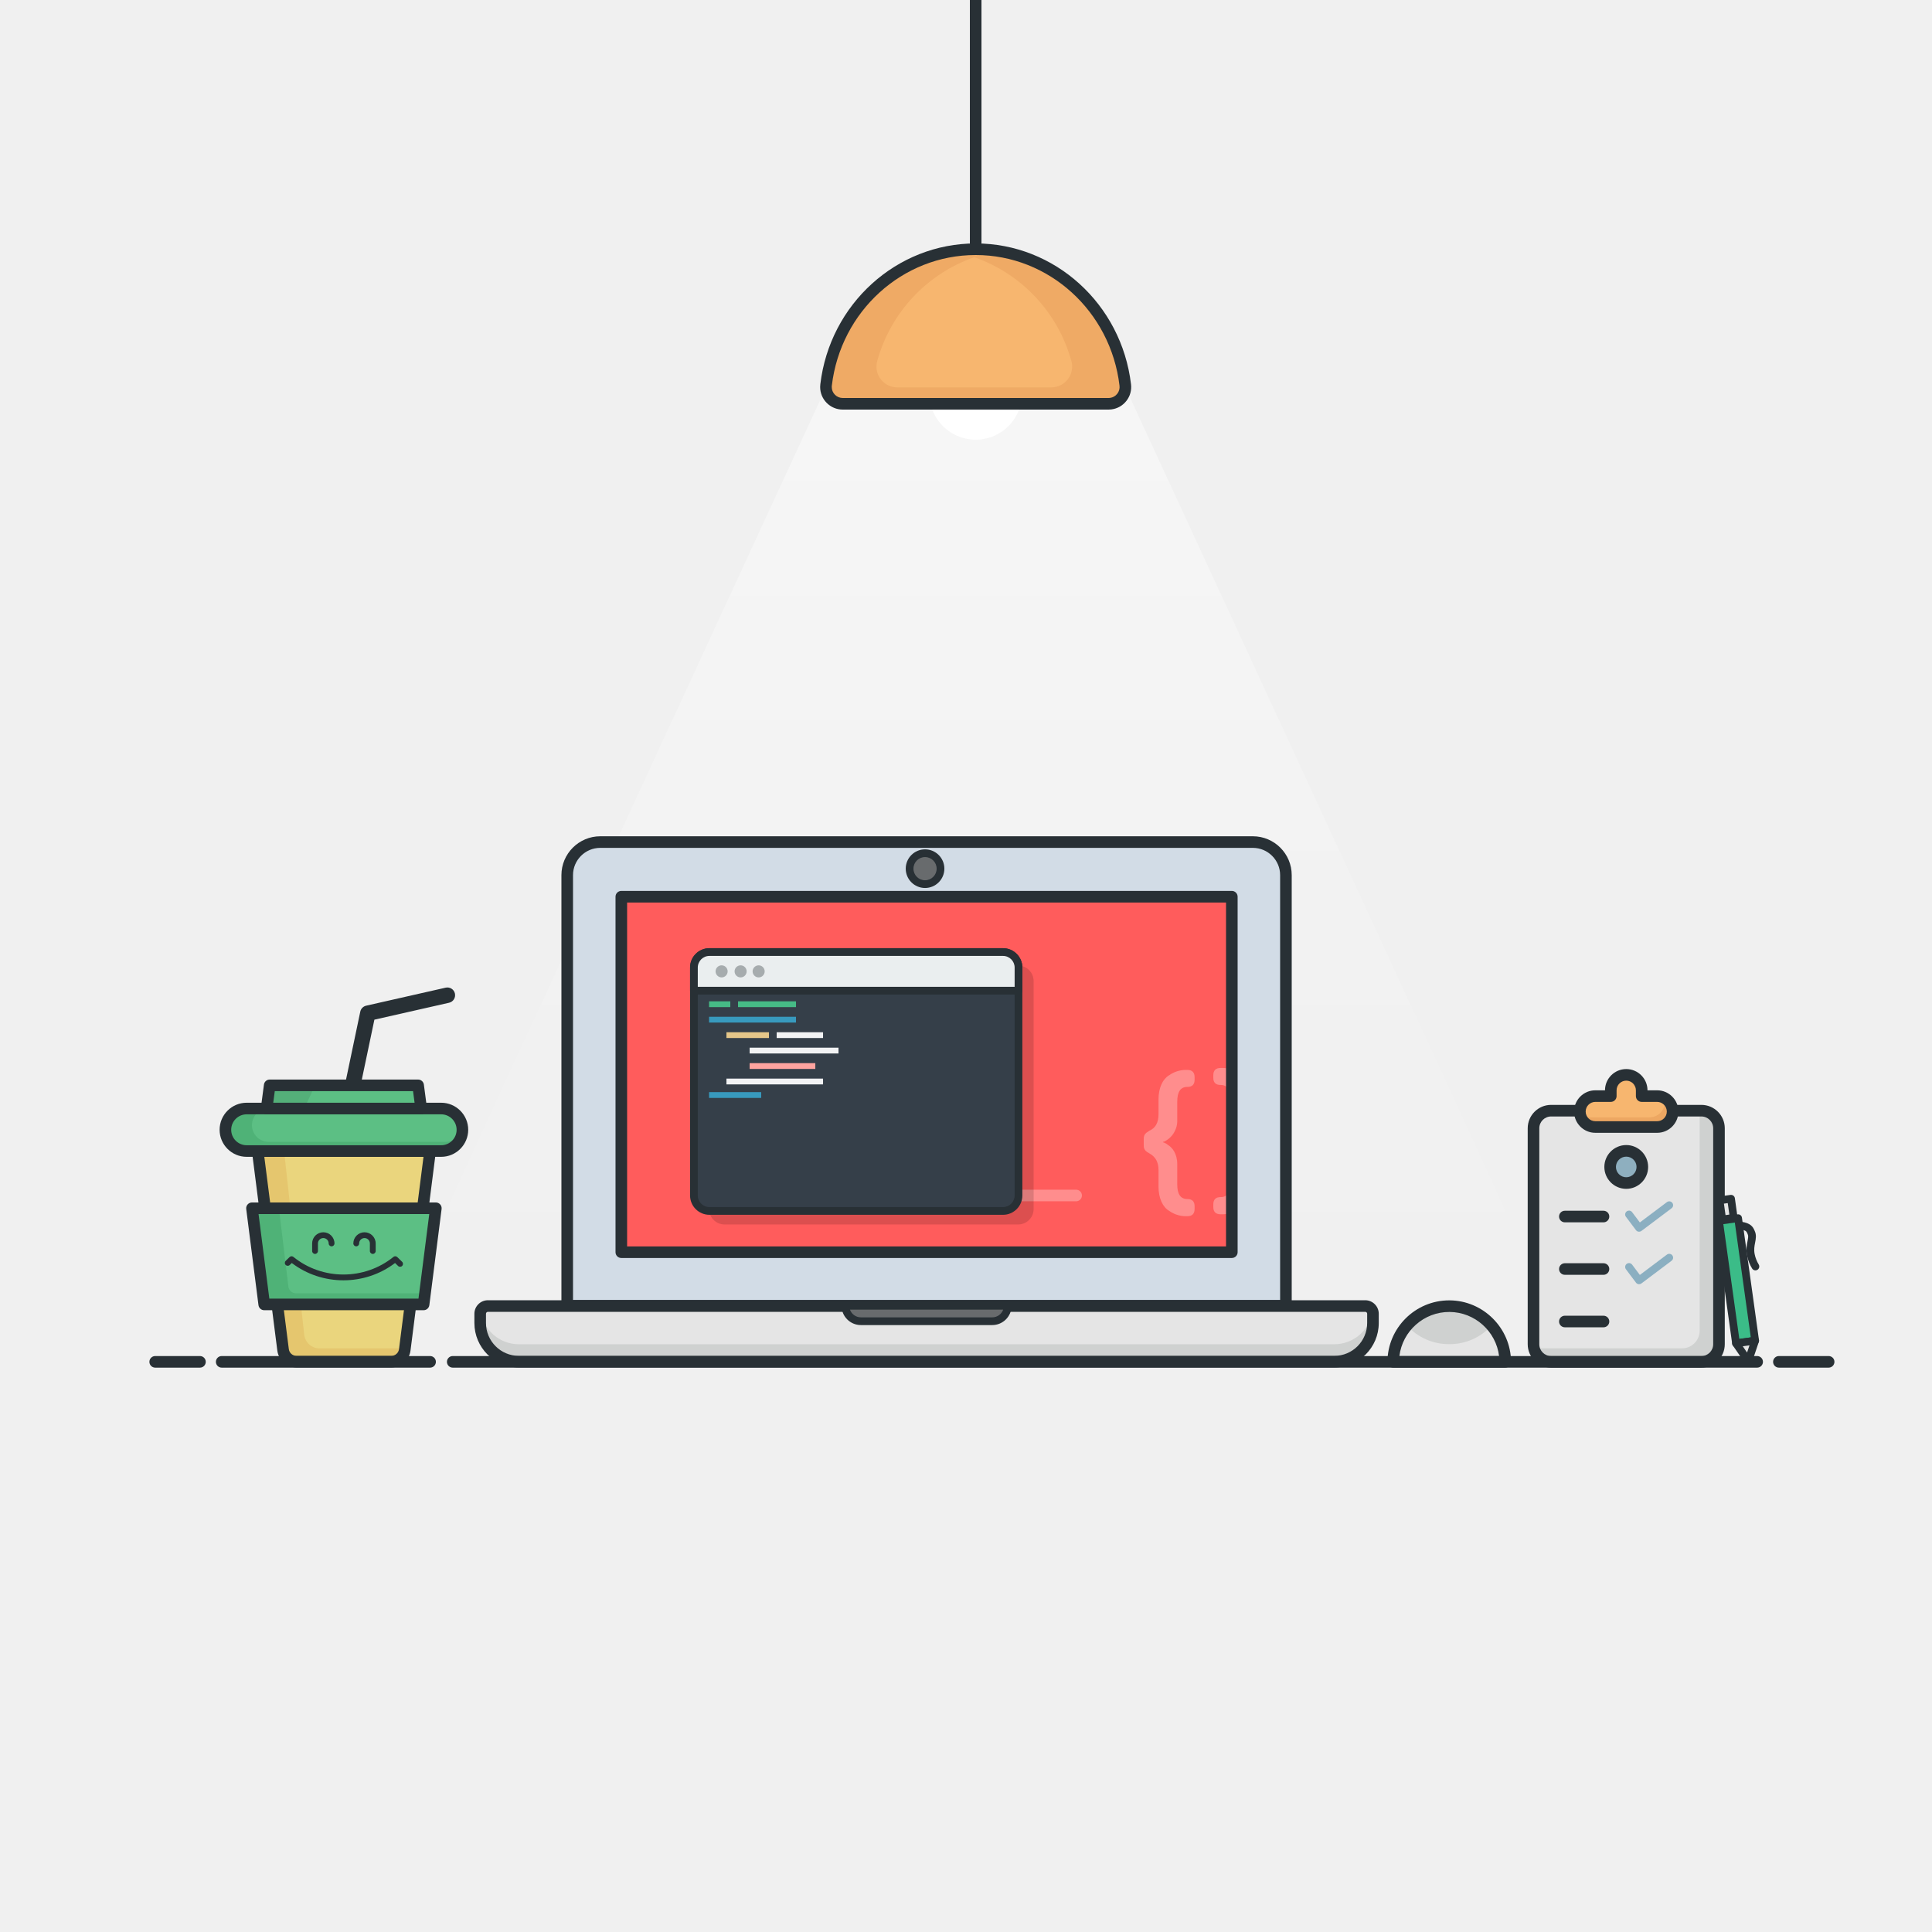
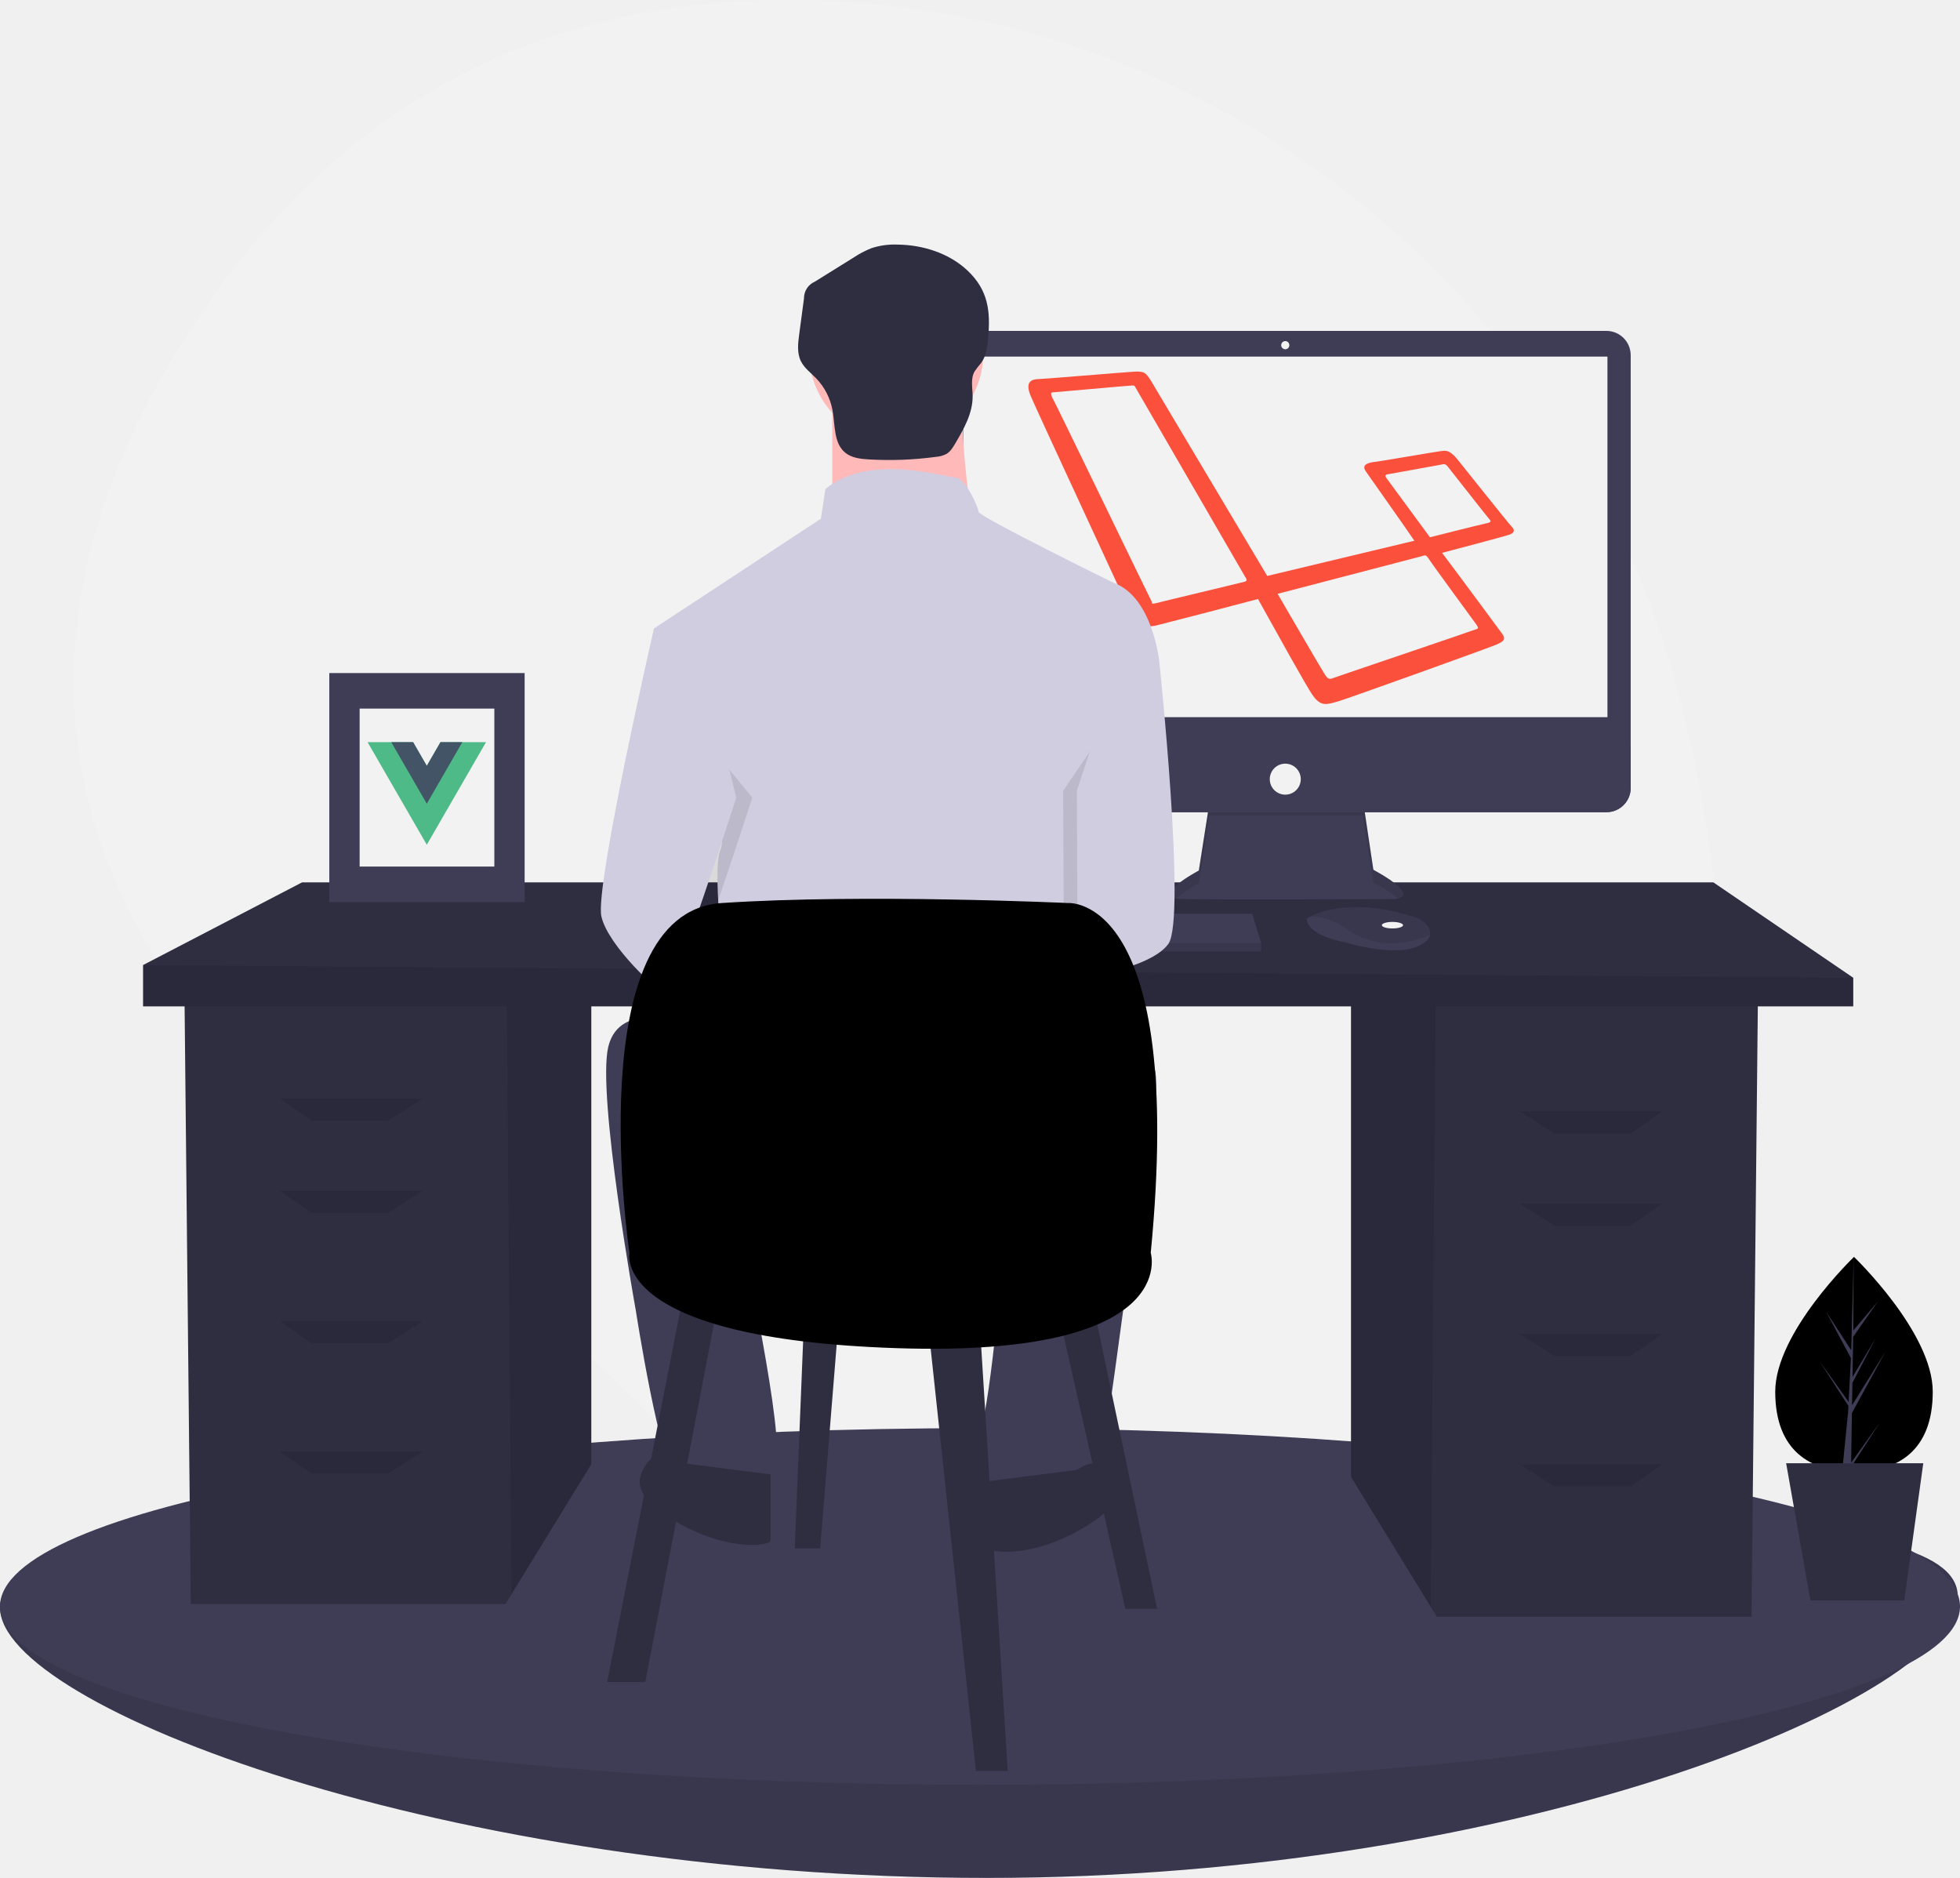
- <svg xmlns="http://www.w3.org/2000/svg" version="1.1" id="Layer_1" x="0px" y="0px" viewBox="0 0 1000 1000" enable-background="new 0 0 1000 1000" xml:space="preserve" width="1000px" height="1000px">
-   <g>
-     <g id="Layer_1_1_">
-       <linearGradient id="SVGID_1_" gradientUnits="userSpaceOnUse" x1="505.007" y1="805.275" x2="505.007" y2="280.795" gradientTransform="matrix(1 0 0 -1 0 1000)">
-         <stop offset="0" style="stop-color:#FFFFFF" />
-         <stop offset="0.093" style="stop-color:#FFFFFF;stop-opacity:0.864" />
-         <stop offset="0.284" style="stop-color:#FFFFFF;stop-opacity:0.605" />
-         <stop offset="0.466" style="stop-color:#FFFFFF;stop-opacity:0.389" />
-         <stop offset="0.633" style="stop-color:#FFFFFF;stop-opacity:0.221" />
-         <stop offset="0.784" style="stop-color:#FFFFFF;stop-opacity:0.1" />
-         <stop offset="0.911" style="stop-color:#FFFFFF;stop-opacity:0.026" />
-         <stop offset="1" style="stop-color:#FFFFFF;stop-opacity:0" />
-       </linearGradient>
-       <polygon opacity="0.43" fill="url(#SVGID_1_)" enable-background="new    " points="813.971,701.562 196.043,701.562     427.014,201.676 583,201.676   " />
-       <g>
-         <path fill="#283035" d="M182.566,565.775c-0.272,0-0.548-0.028-0.825-0.086c-2.162-0.454-3.547-2.574-3.093-4.736l7.832-37.326     c0.321-1.531,1.505-2.734,3.03-3.08l41.168-9.333c2.156-0.487,4.297,0.863,4.785,3.017c0.489,2.155-0.862,4.297-3.017,4.786     l-38.665,8.766l-7.305,34.813C186.081,564.48,184.418,565.775,182.566,565.775z" />
-       </g>
-       <path fill="#D2DCE6" d="M310.7,435.853h337.778c9.451,0,17.113,7.662,17.113,17.113v222.887l0,0h-372l0,0V452.965    C293.592,443.516,301.251,435.855,310.7,435.853z" />
-       <g>
-         <path fill="#283035" d="M665.591,678.854h-372c-1.657,0-3-1.343-3-3V452.965c0.001-11.087,9.022-20.109,20.109-20.112h0h337.778     c11.09,0,20.112,9.022,20.112,20.113v222.888C668.591,677.511,667.248,678.854,665.591,678.854z M296.591,672.854h366V452.966     c0-7.782-6.331-14.113-14.112-14.113H310.7h0c-7.779,0.001-14.109,6.333-14.11,14.112V672.854z" />
-       </g>
-       <rect x="321.591" y="464.136" fill="#FF5C5C" width="316" height="184" />
-       <g opacity="0.3" enable-background="new    ">
-         <path fill="#FFFFFF" d="M557.007,621.781h-52c-1.657,0-3-1.343-3-3s1.343-3,3-3h52c1.657,0,3,1.343,3,3     S558.664,621.781,557.007,621.781z" />
-       </g>
-       <g opacity="0.3">
-         <path fill="#FFFFFF" d="M631.78,561.585c2.06-0.13,3.94,1.17,4.547,3.143v-11.455c-1.098-0.321-2.236-0.487-3.38-0.492h-1.167     c-2.516,0-3.774,1.258-3.773,3.773v1.346C628.007,560.327,629.264,561.585,631.78,561.585z" />
-         <path fill="#FFFFFF" d="M636.327,616.494c-0.618,1.962-2.494,3.249-4.547,3.12c-2.516,0-3.774,1.257-3.773,3.772v1.348     c0,2.515,1.258,3.772,3.773,3.773h1.167c1.144-0.005,2.282-0.171,3.38-0.492V616.494z" />
-       </g>
-       <g>
-         <path fill="#283035" d="M637.591,651.136h-316c-1.657,0-3-1.343-3-3v-184c0-1.657,1.343-3,3-3h316c1.657,0,3,1.343,3,3v184     C640.591,649.793,639.248,651.136,637.591,651.136z M324.591,645.136h310v-178h-310V645.136z" />
-       </g>
-       <path fill="#E5E5E5" d="M252.543,676h454.1c2.209,0,4,1.791,4,4v4.791c0,11.046-8.954,20-20,20h-422.1c-11.046,0-20-8.954-20-20    V680C248.543,677.791,250.334,676,252.543,676z" />
-       <path fill="#CFD1D0" d="M690.639,695.787h-422.1c-9.913-0.007-18.323-7.279-19.761-17.087c-0.151,0.417-0.23,0.857-0.235,1.3    v4.791c0,11.046,8.954,20,20,20h422.1c11.046,0,20-8.954,20-20V680c-0.005-0.443-0.084-0.883-0.235-1.3    C708.97,688.511,700.555,695.784,690.639,695.787z" />
-       <g>
-         <path fill="#283035" d="M690.643,707.791h-422.1c-12.682,0-23-10.317-23-23V680c0-3.859,3.14-7,7-7h454.1c3.859,0,7,3.141,7,7     v4.791C713.643,697.474,703.325,707.791,690.643,707.791z M252.543,679c-0.551,0-1,0.448-1,1v4.791c0,9.374,7.626,17,17,17h422.1     c9.374,0,17-7.626,17-17V680c0-0.552-0.448-1-1-1H252.543z" />
-       </g>
-       <path fill="#686B6D" d="M437.591,675.853h84l0,0l0,0c0,4.418-3.582,8-8,8h-68C441.173,683.853,437.591,680.271,437.591,675.853    L437.591,675.853L437.591,675.853z" />
-       <g>
-         <path fill="#283035" d="M513.591,685.854h-68c-5.514,0-10-4.486-10-10c0-1.104,0.896-2,2-2h84c1.104,0,2,0.896,2,2     C523.591,681.367,519.104,685.854,513.591,685.854z M439.934,677.854c0.825,2.328,3.05,4,5.657,4h68c2.607,0,4.832-1.672,5.657-4     H439.934z" />
-       </g>
-       <circle fill="#686B6D" cx="478.804" cy="449.619" r="8" />
-       <g>
-         <path fill="#283035" d="M478.804,459.619c-5.514,0-10-4.486-10-10s4.486-10,10-10s10,4.486,10,10     S484.318,459.619,478.804,459.619z M478.804,443.619c-3.309,0-6,2.691-6,6s2.691,6,6,6s6-2.691,6-6     S482.113,443.619,478.804,443.619z" />
-       </g>
-       <path fill="#EAD57D" d="M153.455,704.787h49.1c3.524,0,6.498-2.619,6.944-6.115l13.115-102.9H133.4l13.116,102.9    C146.961,702.166,149.933,704.785,153.455,704.787z" />
-       <path fill="#E5C66E" d="M147.048,595.774l10.406,95.034c0.443,4.048,3.863,7.114,7.935,7.114H209.6l-0.095,0.75    c-0.446,3.496-3.42,6.115-6.944,6.115h-49.1c-3.524,0-6.498-2.62-6.943-6.115L133.4,595.774H147.048z" />
-       <g>
-         <path fill="#283035" d="M202.555,707.787h-49.1c-0.001,0-0.001,0-0.002,0c-5.017-0.004-9.278-3.76-9.913-8.736l-13.116-102.9     c-0.109-0.854,0.155-1.715,0.725-2.361c0.569-0.647,1.39-1.018,2.251-1.018h89.214c0.862,0,1.682,0.37,2.251,1.018     c0.569,0.646,0.833,1.507,0.725,2.361l-13.115,102.9C211.841,704.031,207.576,707.787,202.555,707.787z M153.458,701.787h49.098     c2.008,0,3.714-1.502,3.968-3.494l12.684-99.521h-82.4l12.686,99.521C149.746,700.283,151.451,701.785,153.458,701.787z" />
-       </g>
-       <polygon fill="#5CBF84" points="219.25,675.164 225.593,625.397 130.42,625.397 136.763,675.164   " />
-       <polygon fill="#4FB277" points="219.25,675.164 225.593,625.397 130.42,625.397 136.763,675.164   " />
-       <path fill="#5CBF84" d="M218.856,669.414l5.319-44.017h-79.808l4.9,40.524c0.241,1.993,1.933,3.493,3.941,3.493L218.856,669.414z" />
-       <g>
-         <path fill="#283035" d="M219.25,678.164h-82.487c-1.51,0-2.785-1.123-2.976-2.621l-6.343-49.768     c-0.109-0.854,0.155-1.715,0.725-2.361c0.569-0.647,1.39-1.018,2.251-1.018h95.173c0.862,0,1.682,0.37,2.251,1.018     c0.569,0.646,0.833,1.507,0.725,2.361l-6.343,49.768C222.035,677.041,220.76,678.164,219.25,678.164z M139.405,672.164h77.203     l5.578-43.768h-88.359L139.405,672.164z" />
-       </g>
-       <path fill="#5CBF84" d="M228.346,595.773H127.668c-6.075,0-11-4.925-11-11l0,0c0-6.075,4.925-11,11-11h100.678    c6.075,0,11,4.925,11,11l0,0C239.346,590.848,234.421,595.773,228.346,595.773z" />
-       <path fill="#4FB277" d="M228.346,595.773H127.668c-6.075,0-11-4.925-11-11l0,0c0-6.075,4.925-11,11-11h100.678    c6.075,0,11,4.925,11,11l0,0C239.346,590.848,234.421,595.773,228.346,595.773z" />
-       <path fill="#5CBF84" d="M230.72,591.023h-91.676c-4.763,0-8.625-3.862-8.625-8.625l0,0c0-4.763,3.862-8.625,8.625-8.625h91.676    c4.763,0,8.625,3.862,8.625,8.625l0,0C239.345,587.161,235.483,591.023,230.72,591.023z" />
-       <g>
-         <path fill="#283035" d="M228.346,598.773H127.668c-7.72,0-14-6.28-14-14s6.28-14,14-14h100.678c7.72,0,14,6.28,14,14     S236.066,598.773,228.346,598.773z M127.668,576.773c-4.411,0-8,3.589-8,8s3.589,8,8,8h100.678c4.411,0,8-3.589,8-8s-3.589-8-8-8     H127.668z" />
-       </g>
-       <polygon fill="#5CBF84" points="138.006,573.774 218.006,573.774 216.423,561.774 139.59,561.774   " />
-       <polygon fill="#54AF79" points="139.59,561.774 163.062,561.774 157.506,573.774 138.006,573.774   " />
-       <g>
-         <path fill="#283035" d="M218.006,576.774h-80c-0.864,0-1.686-0.373-2.256-1.022s-0.832-1.514-0.718-2.37l1.584-12     c0.197-1.492,1.469-2.607,2.974-2.607h76.833c1.505,0,2.777,1.115,2.974,2.607l1.583,12c0.113,0.856-0.149,1.721-0.718,2.37     C219.692,576.402,218.87,576.774,218.006,576.774z M141.428,570.774h73.156l-0.792-6H142.22L141.428,570.774z" />
-       </g>
-       <path fill="#E5E5E5" d="M721.134,704.886c0.094-16.01,13.149-28.913,29.159-28.82c15.878,0.093,28.727,12.942,28.82,28.82H721.134    z" />
-       <path fill="#CFD1D0" d="M750.124,695.729c8.388,0.08,16.4-3.47,21.976-9.736c-10.422-12.137-28.71-13.528-40.848-3.105    c-1.112,0.955-2.15,1.993-3.105,3.105C733.723,692.259,741.736,695.809,750.124,695.729z" />
-       <g>
-         <path fill="#283035" d="M779.113,707.886h-57.979c-0.799,0-1.564-0.318-2.128-0.885c-0.562-0.566-0.877-1.334-0.872-2.133     c0.103-17.575,14.435-31.803,31.986-31.803c0.063,0,0.127,0.001,0.19,0.001c17.433,0.102,31.7,14.368,31.803,31.802     c0.005,0.799-0.31,1.566-0.872,2.133C780.678,707.567,779.912,707.886,779.113,707.886z M724.325,701.886h51.595     c-1.573-12.757-12.501-22.742-25.645-22.819C736.998,678.992,725.902,688.98,724.325,701.886z" />
-       </g>
-       <path opacity="0.14" enable-background="new    " d="M375.015,499.781h151.984c4.423,0,8.008,3.585,8.008,8.008v117.984    c0,4.423-3.585,8.008-8.008,8.008H375.015c-4.423,0-8.008-3.585-8.008-8.008V507.789    C367.007,503.366,370.592,499.781,375.015,499.781z" />
-       <path fill="#353F49" d="M367.182,492.781h151.984c4.423,0,8.008,3.585,8.008,8.008v117.984c0,4.423-3.585,8.008-8.008,8.008    H367.182c-4.423,0-8.008-3.585-8.008-8.008V500.789C359.174,496.366,362.759,492.781,367.182,492.781z" />
-       <g>
-         <path fill="#283035" d="M519.166,628.781H367.182c-5.519,0-10.008-4.489-10.008-10.008V500.789     c0-5.519,4.49-10.008,10.008-10.008h151.984c5.519,0,10.008,4.489,10.008,10.008v117.984     C529.174,624.292,524.685,628.781,519.166,628.781z M367.182,494.781c-3.313,0-6.008,2.695-6.008,6.008v117.984     c0,3.312,2.695,6.008,6.008,6.008h151.984c3.312,0,6.008-2.695,6.008-6.008V500.789c0-3.312-2.695-6.008-6.008-6.008H367.182z" />
-       </g>
-       <path fill="#EAEEEF" d="M367.181,492.781h151.985c4.423,0,8.008,3.585,8.008,8.008v11.992l0,0h-168l0,0v-11.992    C359.174,496.367,362.759,492.782,367.181,492.781z" />
-       <g>
-         <path fill="#283035" d="M527.174,514.781h-168c-1.104,0-2-0.896-2-2v-11.992c0-5.518,4.489-10.007,10.007-10.008l0,0h151.985     c5.519,0,10.008,4.489,10.008,10.008v11.992C529.174,513.886,528.278,514.781,527.174,514.781z M361.174,510.781h164v-9.992     c0-3.312-2.695-6.008-6.008-6.008H367.181c-3.312,0-6.007,2.695-6.007,6.008V510.781z" />
-       </g>
-       <circle opacity="0.35" fill="#283035" enable-background="new    " cx="373.507" cy="502.781" r="3.125" />
-       <circle opacity="0.35" fill="#283035" enable-background="new    " cx="383.34" cy="502.781" r="3.125" />
-       <circle opacity="0.35" fill="#283035" enable-background="new    " cx="392.674" cy="502.781" r="3.125" />
-       <g>
-         <rect x="367.007" y="518.281" fill="#46BB86" width="11" height="3" />
-       </g>
-       <g>
-         <rect x="382.007" y="518.281" fill="#46BB86" width="30" height="3" />
-       </g>
-       <g>
-         <rect x="367.007" y="526.281" fill="#389ABE" width="45" height="3" />
-       </g>
-       <g>
-         <rect x="376.007" y="534.281" fill="#E5C689" width="22" height="3" />
-       </g>
-       <g>
-         <rect x="402.007" y="534.281" fill="#F2F3F4" width="24" height="3" />
-       </g>
-       <g>
-         <rect x="388.007" y="542.281" fill="#F2F3F4" width="46" height="3" />
-       </g>
-       <g>
-         <rect x="388.007" y="550.281" fill="#FFA49F" width="34" height="3" />
-       </g>
-       <g>
-         <rect x="376.007" y="558.281" fill="#F2F3F4" width="50" height="3" />
-       </g>
-       <g>
-         <rect x="367.007" y="565.281" fill="#389ABE" width="27" height="3" />
-       </g>
-       <g opacity="0.3">
-         <path fill="#FFFFFF" d="M599.643,605.522c0-3.952-1.528-6.736-4.582-8.443c-2.156-1.168-3.054-2.067-3.054-4.132v-3.5     c0-2.425,1.078-2.964,2.964-4.222c3.144-1.347,4.672-4.221,4.672-8.533v-7.636c0-6.108,2.245-10.6,5.479-12.486     c2.419-1.725,5.294-2.694,8.264-2.785h1.168c2.515,0,3.772,1.258,3.773,3.773v1.342c0,2.425-1.258,3.683-3.773,3.683     c-3.5,0-5.21,2.515-5.21,7.635v9.432c0.182,4.676-2.38,9.029-6.557,11.139l-0.809,0.269v0.18     c0.922,0.272,1.778,0.731,2.515,1.348c2.246,1.346,4.851,4.491,4.851,9.97v10.51c0,5.03,1.707,7.546,5.21,7.546     c2.515,0,3.772,1.257,3.773,3.772v1.348c0,2.515-1.258,3.772-3.773,3.773h-1.168c-2.969-0.091-5.845-1.06-8.264-2.785     c-3.234-1.886-5.479-6.467-5.479-12.486V605.522z" />
-       </g>
-       <g>
-         <path fill="#283035" d="M177.755,662.688c-9.439,0-18.879-2.987-26.727-8.96l-1.06,1.03c-0.593,0.577-1.543,0.566-2.121-0.029     c-0.578-0.594-0.564-1.544,0.029-2.121l2-1.945c0.545-0.53,1.399-0.57,1.99-0.09c15.001,12.158,36.776,12.158,51.775,0     c0.592-0.481,1.449-0.44,1.993,0.093l2.5,2.443c0.593,0.578,0.604,1.528,0.024,2.121c-0.579,0.592-1.529,0.604-2.121,0.023     l-1.56-1.523C196.632,659.701,187.193,662.688,177.755,662.688z" />
-       </g>
-       <g>
-         <path fill="#283035" d="M163.062,649.021c-0.829,0-1.5-0.672-1.5-1.5V643.6c0-3.188,2.593-5.78,5.781-5.78     c3.188,0,5.781,2.593,5.781,5.78c0,0.828-0.671,1.5-1.5,1.5s-1.5-0.672-1.5-1.5c0-1.533-1.248-2.78-2.781-2.78     c-1.533,0-2.781,1.247-2.781,2.78v3.922C164.562,648.35,163.891,649.021,163.062,649.021z" />
-       </g>
-       <g>
-         <path fill="#283035" d="M192.95,649.021c-0.829,0-1.5-0.672-1.5-1.5V643.6c0-1.533-1.248-2.78-2.781-2.78     c-1.533,0-2.781,1.247-2.781,2.78c0,0.828-0.671,1.5-1.5,1.5s-1.5-0.672-1.5-1.5c0-3.188,2.593-5.78,5.781-5.78     c3.188,0,5.781,2.593,5.781,5.78v3.922C194.45,648.35,193.779,649.021,192.95,649.021z" />
-       </g>
-       <path fill="#E5E5E5" d="M802.841,574.886h77.8c5.026,0,9.1,4.074,9.1,9.1v111.8c0,5.026-4.074,9.1-9.1,9.1h-77.8    c-5.026,0-9.1-4.074-9.1-9.1v-111.8C793.741,578.96,797.815,574.886,802.841,574.886z" />
-       <path fill="#CFD1D0" d="M880.641,574.886h-1.153c0.166,0.688,0.251,1.393,0.253,2.1v111.8c0,5.026-4.074,9.1-9.1,9.1H794    c0.972,4.1,4.633,6.997,8.847,7h77.8c5.026,0,9.1-4.074,9.1-9.1v-111.8c0-5.026-4.074-9.1-9.1-9.1    C880.645,574.886,880.643,574.886,880.641,574.886z" />
-       <g>
-         <path fill="#283035" d="M880.641,707.886h-77.8c-6.672,0-12.1-5.428-12.1-12.1v-111.8c0-6.672,5.428-12.101,12.1-12.101h77.8     c6.672,0,12.101,5.429,12.101,12.101v111.8C892.741,702.458,887.312,707.886,880.641,707.886z M802.841,577.886     c-3.363,0-6.1,2.736-6.1,6.101v111.8c0,3.363,2.736,6.1,6.1,6.1h77.8c3.364,0,6.101-2.736,6.101-6.1v-111.8     c0-3.364-2.736-6.101-6.101-6.101H802.841z" />
-       </g>
-       <path fill="#F7B66F" d="M857.741,567.342h-8v-3c0-4.418-3.582-8-8-8s-8,3.582-8,8v3h-8c-4.418,0-8,3.582-8,8s3.582,8,8,8h32    c4.418,0,8-3.582,8-8S862.159,567.342,857.741,567.342z" />
-       <path fill="#EDA762" d="M861.458,568.262c1.163,4.248-1.337,8.634-5.585,9.797c-0.695,0.19-1.412,0.285-2.132,0.283h-32    c-1.295,0.001-2.571-0.315-3.717-0.919c0.94,3.49,4.103,5.916,7.717,5.919h32c4.418-0.004,7.997-3.589,7.992-8.008    C865.73,572.366,864.085,569.644,861.458,568.262z" />
-       <path fill="#EDA762" d="M845.741,559.342v3h3.738c-0.564-2.185-2.024-4.029-4.021-5.08    C845.644,557.94,845.739,558.639,845.741,559.342z" />
-       <g>
-         <path fill="#283035" d="M857.741,586.342h-32c-6.065,0-11-4.935-11-11s4.935-11,11-11h5c0-6.065,4.935-11,11-11s11,4.935,11,11h5     c6.065,0,11,4.935,11,11S863.807,586.342,857.741,586.342z M825.741,570.342c-2.757,0-5,2.243-5,5s2.243,5,5,5h32     c2.757,0,5-2.243,5-5s-2.243-5-5-5h-8c-1.657,0-3-1.343-3-3v-3c0-2.757-2.243-5-5-5s-5,2.243-5,5v3c0,1.657-1.343,3-3,3H825.741z     " />
-       </g>
-       <circle fill="#8EAFBF" cx="841.741" cy="604.009" r="8.333" />
-       <g>
-         <path fill="#283035" d="M841.741,615.342c-6.249,0-11.333-5.084-11.333-11.333s5.084-11.333,11.333-11.333     s11.333,5.084,11.333,11.333S847.99,615.342,841.741,615.342z M841.741,598.676c-2.94,0-5.333,2.393-5.333,5.333     s2.393,5.333,5.333,5.333s5.333-2.393,5.333-5.333S844.682,598.676,841.741,598.676z" />
-       </g>
-       <g>
-         <path fill="#283035" d="M829.964,632.676h-20c-1.657,0-3-1.343-3-3s1.343-3,3-3h20c1.657,0,3,1.343,3,3     S831.621,632.676,829.964,632.676z" />
-       </g>
-       <g>
-         <path fill="#283035" d="M829.964,659.842h-20c-1.657,0-3-1.343-3-3s1.343-3,3-3h20c1.657,0,3,1.343,3,3     S831.621,659.842,829.964,659.842z" />
-       </g>
-       <g>
-         <path fill="#283035" d="M829.964,687.009h-20c-1.657,0-3-1.343-3-3s1.343-3,3-3h20c1.657,0,3,1.343,3,3     S831.621,687.009,829.964,687.009z" />
-       </g>
-       <g>
-         <path fill="#8BAFC1" d="M848.394,637.541c-0.607,0-1.207-0.275-1.601-0.798l-5.214-6.935c-0.664-0.883-0.486-2.137,0.396-2.801     c0.885-0.662,2.137-0.485,2.801,0.396l4.012,5.336l14.006-10.528c0.885-0.663,2.138-0.484,2.801,0.396     c0.664,0.883,0.486,2.137-0.396,2.801l-15.604,11.73C849.233,637.41,848.812,637.541,848.394,637.541z" />
-       </g>
-       <g>
-         <path fill="#8BAFC1" d="M848.392,664.708c-0.094,0-0.188-0.007-0.28-0.02c-0.525-0.074-1-0.354-1.318-0.778l-5.214-6.937     c-0.664-0.884-0.486-2.137,0.396-2.801c0.885-0.663,2.139-0.485,2.801,0.396l4.012,5.338l14.006-10.529     c0.885-0.663,2.138-0.484,2.801,0.396c0.664,0.883,0.486,2.137-0.396,2.801l-15.604,11.731     C849.245,664.568,848.822,664.708,848.392,664.708z" />
-       </g>
-       <rect x="894.103" y="630.916" transform="matrix(0.9905 -0.1378 0.1378 0.9905 -82.7858 130.2451)" fill="#3BBC88" width="10" height="64" />
-       <g>
-         <path fill="#283035" d="M898.561,697.3c-0.433,0-0.856-0.141-1.206-0.404c-0.423-0.32-0.702-0.795-0.774-1.32l-8.82-63.39     c-0.073-0.525,0.065-1.058,0.385-1.481c0.32-0.423,0.795-0.702,1.32-0.774l9.904-1.378c1.083-0.161,2.104,0.61,2.256,1.705     l8.82,63.389c0.152,1.094-0.61,2.104-1.705,2.256l-9.904,1.379C898.744,697.294,898.652,697.3,898.561,697.3z M891.997,633.615     l8.269,59.428l5.942-0.827l-8.269-59.427L891.997,633.615z" />
-       </g>
-       <polygon fill="#E5E5E5" points="908.467,693.92 898.562,695.298 904.893,704.513   " />
-       <g>
-         <path fill="#283035" d="M904.893,706.513c-0.653,0-1.272-0.32-1.648-0.867l-6.33-9.215c-0.393-0.571-0.461-1.306-0.182-1.939     c0.28-0.635,0.868-1.079,1.555-1.174l9.904-1.378c0.686-0.101,1.374,0.171,1.815,0.705c0.442,0.533,0.576,1.258,0.355,1.915     l-3.574,10.593c-0.242,0.718-0.869,1.237-1.62,1.341C905.076,706.507,904.983,706.513,904.893,706.513z M902.043,696.833     l2.233,3.25l1.261-3.736L902.043,696.833z" />
-       </g>
-       <rect x="890.707" y="620.829" transform="matrix(0.9904 -0.1381 0.1381 0.9904 -77.8429 129.3771)" fill="#E5E5E5" width="5.997" height="9.996" />
-       <g>
-         <path fill="#283035" d="M891.426,633.189c-0.433,0-0.855-0.141-1.205-0.403c-0.423-0.32-0.702-0.795-0.775-1.319l-1.38-9.899     c-0.152-1.094,0.611-2.104,1.704-2.257l5.939-0.828c1.096-0.146,2.104,0.61,2.256,1.704l1.381,9.899     c0.074,0.525-0.064,1.058-0.384,1.481c-0.32,0.423-0.795,0.702-1.319,0.775l-5.94,0.828     C891.609,633.184,891.518,633.189,891.426,633.189z M892.302,622.995l0.828,5.939l1.98-0.276l-0.829-5.939L892.302,622.995z" />
-       </g>
-       <g>
-         <path fill="#283035" d="M908.602,657.545c-0.676,0-1.335-0.342-1.712-0.962c-1.242-2.047-2.116-4.275-2.596-6.622     c-0.639-3.137-0.162-5.574,0.22-7.533c0.347-1.776,0.508-2.744,0.082-3.637c-0.066-0.141-0.131-0.286-0.196-0.437     c-0.388-0.885-0.693-1.584-3.574-2c-1.093-0.158-1.852-1.172-1.693-2.266s1.17-1.844,2.266-1.693     c4.688,0.677,5.899,2.604,6.666,4.355c0.048,0.108,0.094,0.215,0.143,0.316c1.015,2.128,0.617,4.16,0.233,6.127     c-0.347,1.776-0.705,3.614-0.227,5.968c0.387,1.893,1.093,3.691,2.097,5.345c0.573,0.944,0.272,2.175-0.672,2.748     C909.313,657.451,908.955,657.545,908.602,657.545z" />
-       </g>
-       <g>
-         <path fill="#283035" d="M946.5,707.886h-25.75c-1.657,0-3-1.343-3-3s1.343-3,3-3h25.75c1.657,0,3,1.343,3,3     S948.157,707.886,946.5,707.886z" />
-       </g>
-       <g>
-         <path fill="#283035" d="M909.5,707.886H234.333c-1.657,0-3-1.343-3-3s1.343-3,3-3H909.5c1.657,0,3,1.343,3,3     S911.157,707.886,909.5,707.886z" />
-       </g>
-       <g>
-         <path fill="#283035" d="M222.616,707.886H114.75c-1.657,0-3-1.343-3-3s1.343-3,3-3h107.866c1.657,0,3,1.343,3,3     S224.273,707.886,222.616,707.886z" />
-       </g>
-       <g>
-         <path fill="#283035" d="M103.5,707.886H80.333c-1.657,0-3-1.343-3-3s1.343-3,3-3H103.5c1.657,0,3,1.343,3,3     S105.157,707.886,103.5,707.886z" />
-       </g>
-       <ellipse transform="matrix(0.1602 -0.9871 0.9871 0.1602 223.1606 669.4578)" fill="#FFFFFF" cx="505.007" cy="203.582" rx="24" ry="24" />
-       <path fill="#F7B66F" d="M436.111,209c-4.767-0.016-8.619-3.893-8.603-8.661c0.001-0.345,0.023-0.689,0.065-1.031    C432.238,159.7,465.127,129,505.007,129s72.769,30.7,77.433,70.308c0.586,4.731-2.774,9.041-7.505,9.627    c-0.344,0.043-0.689,0.064-1.035,0.065H436.111z" />
-       <path fill="#EFAA65" d="M517.007,129.944L517.007,129.944c-0.258-0.041-0.519-0.07-0.778-0.108    c-0.909-0.134-1.823-0.255-2.742-0.357c-0.418-0.047-0.837-0.085-1.257-0.125c-0.762-0.072-1.525-0.137-2.289-0.181    c-0.444-0.026-0.885-0.059-1.33-0.08c-1.195-0.056-2.4-0.093-3.6-0.093s-2.4,0.036-3.588,0.093    c-0.549,0.026-1.094,0.069-1.64,0.106c-0.59,0.041-1.18,0.083-1.767,0.138c-0.72,0.065-1.436,0.143-2.15,0.229    c-0.349,0.042-0.7,0.089-1.044,0.136c-36.024,4.823-64.327,34.836-67.512,72.249c-0.315,3.564,2.318,6.708,5.882,7.024    c0.186,0.016,0.372,0.025,0.558,0.025h142.518c3.562,0.01,6.457-2.868,6.468-6.43c0.001-0.172-0.006-0.343-0.019-0.514    C579.629,165.22,552.2,135.518,517.007,129.944z M454.031,186.929c6.905-25.09,25.68-45.196,50.24-53.8    c24.582,8.587,43.381,28.696,50.294,53.8c1.551,5.738-1.842,11.647-7.58,13.198c-0.927,0.251-1.884,0.376-2.844,0.373h-79.685    c-5.943,0.021-10.778-4.78-10.798-10.724C453.654,188.815,453.78,187.857,454.031,186.929z" />
-       <g>
-         <path fill="#283035" d="M436.178,212c-0.003,0-0.005,0-0.008,0c-3.123-0.009-6.055-1.232-8.256-3.447     c-2.202-2.214-3.41-5.153-3.401-8.275c0.001-0.468,0.031-0.941,0.089-1.406C429.53,157.335,464.098,126,505.007,126     c40.911,0,75.478,31.335,80.404,72.888c0.383,3.082-0.462,6.145-2.382,8.607c-1.919,2.463-4.682,4.031-7.781,4.416     c-0.464,0.058-0.938,0.087-1.407,0.089H436.178z M436.178,206h137.654c0.221,0,0.45-0.015,0.678-0.043     c1.508-0.188,2.853-0.951,3.787-2.149c0.934-1.198,1.345-2.689,1.157-4.196C574.884,161.059,542.879,132,505.007,132     c-37.871,0-69.877,29.06-74.45,67.595c-0.03,0.243-0.044,0.471-0.045,0.7c-0.004,1.52,0.584,2.95,1.655,4.028     c1.07,1.076,2.495,1.672,4.013,1.678H436.178z" />
-       </g>
-       <g>
-         <rect x="502.007" fill="#283035" width="6" height="129" />
-       </g>
-     </g>
-   </g>
+ <svg xmlns="http://www.w3.org/2000/svg" id="b33613f3-47b2-4fb7-9d5b-ca5c70d6619d" data-name="Layer 1" width="863" height="826.714" viewBox="0 0 863 826.714">
+   <path d="M908.585,346.03C863.668,169.408,708.468,41.912,526.296,36.799,429.988,34.095,328.644,66.036,254.859,177.81c-131.9,199.808,8.106,337.882,105.713,403.492a610.758,610.758,0,0,1,126.241,113.465c65.931,78.238,192.767,175.459,343.823,23.128C940.122,607.486,938.503,463.677,908.585,346.03Z" transform="translate(-168.5 -36.64287)" fill="#f2f2f2" />
+   <path d="M1030.5,739.357c0,43.354-189.189,124-427.5,124s-434.5-75.646-434.5-119,196.189-38,434.5-38S1030.5,696.003,1030.5,739.357Z" transform="translate(-168.5 -36.64287)" fill="#3f3d56" />
+   <path d="M1030.5,739.357c0,43.354-189.189,124-427.5,124s-434.5-75.646-434.5-119,196.189-38,434.5-38S1030.5,696.003,1030.5,739.357Z" transform="translate(-168.5 -36.64287)" opacity="0.1" />
+   <ellipse cx="431.5" cy="707.214" rx="431.5" ry="78.5" fill="#3f3d56" />
+   <polygon points="594.859 440.238 594.859 650.182 629.976 707.413 632.649 711.766 771.212 711.766 774.011 440.238 594.859 440.238" fill="#2f2e41" />
+   <polygon points="594.859 440.238 594.859 650.182 629.976 707.413 632.131 440.238 594.859 440.238" opacity="0.1" />
+   <polygon points="260.348 434.639 260.348 644.583 225.231 701.814 222.558 706.167 83.994 706.167 81.195 434.639 260.348 434.639" fill="#2f2e41" />
+   <polygon points="260.348 434.639 260.348 644.583 225.231 701.814 223.075 434.639 260.348 434.639" opacity="0.1" />
+   <polygon points="816 430.44 816 443.037 63 443.037 63 424.842 132.981 388.452 754.416 388.452 816 430.44" fill="#2f2e41" />
+   <polygon points="816 430.44 816 443.037 63 443.037 63 424.842 816 430.44" opacity="0.1" />
+   <polygon points="170.771 493.424 137.18 493.424 123.184 483.626 186.167 483.626 170.771 493.424" opacity="0.1" />
+   <polygon points="170.771 534.013 137.18 534.013 123.184 524.215 186.167 524.215 170.771 534.013" opacity="0.1" />
+   <polygon points="170.771 591.398 137.18 591.398 123.184 581.6 186.167 581.6 170.771 591.398" opacity="0.1" />
+   <polygon points="170.771 648.782 137.18 648.782 123.184 638.985 186.167 638.985 170.771 648.782" opacity="0.1" />
+   <polygon points="684.435 499.022 718.026 499.022 732.022 489.225 669.039 489.225 684.435 499.022" opacity="0.1" />
+   <polygon points="684.435 539.611 718.026 539.611 732.022 529.814 669.039 529.814 684.435 539.611" opacity="0.1" />
+   <polygon points="684.435 596.996 718.026 596.996 732.022 587.199 669.039 587.199 684.435 596.996" opacity="0.1" />
+   <polygon points="684.435 654.381 718.026 654.381 732.022 644.583 669.039 644.583 684.435 654.381" opacity="0.1" />
+   <path d="M701.016,390.069,696.347,419.877s-22.984,12.21-6.823,12.569,92.296,0,92.296,0,14.724,0-8.619-12.929l-4.669-31.244Z" transform="translate(-168.5 -36.64287)" fill="#3f3d56" />
+   <path d="M686.273,432.123a63.569,63.569,0,0,1,10.074-6.669l4.669-29.808,67.516.064,4.669,29.385a61.304,61.304,0,0,1,10.788,7.099c2.998-.684,6.274-3.226-10.788-12.676l-4.669-31.244-67.516,1.796L696.347,419.877S677.034,430.139,686.273,432.123Z" transform="translate(-168.5 -36.64287)" opacity="0.1" />
+   <rect x="413.824" y="145.672" width="304.18" height="211.885" rx="10.695" fill="#3f3d56" />
+   <rect x="424.059" y="156.984" width="283.71" height="158.734" fill="#f2f2f2" />
+   <circle cx="565.914" cy="151.957" r="1.796" fill="#f2f2f2" />
+   <path d="M886.505,364.931v18.574a10.693,10.693,0,0,1-10.695,10.695H593.019a10.693,10.693,0,0,1-10.695-10.695v-18.574Z" transform="translate(-168.5 -36.64287)" fill="#3f3d56" />
+   <circle cx="565.914" cy="343.012" r="6.823" fill="#f2f2f2" />
+   <polygon points="555.281 415.196 555.281 418.788 362.071 418.788 362.071 415.915 362.337 415.196 367.099 402.268 551.331 402.268 555.281 415.196" fill="#3f3d56" />
+   <path d="M798.135,448.323c-.352,1.505-1.681,3.092-4.683,4.593-10.774,5.387-32.681-1.437-32.681-1.437s-16.879-2.873-16.879-10.415a13.468,13.468,0,0,1,1.48-.88c4.53-2.396,19.548-8.31,46.178.25a11.106,11.106,0,0,1,5.062,3.317A5.296,5.296,0,0,1,798.135,448.323Z" transform="translate(-168.5 -36.64287)" fill="#3f3d56" />
+   <path d="M798.135,448.323c-13.187,5.053-24.941,5.43-37.004-2.948-6.084-4.223-11.611-5.268-15.758-5.189,4.53-2.396,19.548-8.31,46.178.25a11.106,11.106,0,0,1,5.062,3.317A5.296,5.296,0,0,1,798.135,448.323Z" transform="translate(-168.5 -36.64287)" opacity="0.1" />
+   <ellipse cx="613.101" cy="407.296" rx="4.669" ry="1.437" fill="#f2f2f2" />
+   <polygon points="555.281 415.196 555.281 418.788 362.071 418.788 362.071 415.915 362.337 415.196 555.281 415.196" opacity="0.1" />
+   <path d="M834.194,268.594c-1.524-1.524-21.087-26.169-24.39-30.234-3.557-4.065-5.081-3.303-7.368-3.049s-26.931,4.573-29.725,4.827c-2.795.508-4.573,1.524-2.795,4.065,1.524,2.287,17.784,25.152,21.341,30.488l-64.786,15.498-51.321-86.128c-2.033-3.049-2.541-4.065-7.114-3.811s-40.396,3.303-42.937,3.303c-2.541.254-5.335,1.27-2.795,7.368s43.191,93.496,44.207,96.036,4.065,6.606,10.925,5.081c7.114-1.778,31.504-8.13,44.969-11.687,7.114,12.703,21.341,38.618,24.136,42.429,3.557,5.081,6.098,4.065,11.433,2.541,4.319-1.27,66.565-23.628,69.359-24.898s4.573-2.033,2.541-4.827c-1.524-2.033-17.784-24.136-26.423-35.569,5.843-1.524,26.931-7.114,29.217-7.876,2.541-.762,3.049-2.033,1.524-3.557ZM716.562,292.73c-.762.254-37.093,8.892-38.872,9.4-2.033.508-2.033.254-2.033-.508-.508-.762-43.191-89.176-43.953-90.193-.508-1.016-.508-2.033,0-2.033s34.299-3.049,35.315-3.049c1.27,0,1.016.254,1.524,1.016,0,0,47.51,82.063,48.272,83.333,1.016,1.27.508,1.778-.254,2.033Zm102.134,19.055c.508,1.016,1.27,1.524-.762,2.033-1.778.762-61.229,20.833-62.5,21.341s-2.033.762-3.557-1.524-20.833-35.569-20.833-35.569l63.262-16.514c1.524-.508,2.033-.762,3.049.762,1.016,1.778,20.833,28.709,21.341,29.471Zm4.065-44.715c-1.524.254-24.644,6.098-24.644,6.098l-19.055-25.915c-.508-.762-1.016-1.524.254-1.778s22.866-4.065,23.882-4.319,1.778-.508,3.049,1.27c1.27,1.524,17.53,22.358,18.293,23.12s-.254,1.27-1.778,1.524Z" transform="translate(-168.5 -36.64287)" fill="#fb503b" />
+   <circle cx="394.639" cy="155.895" r="38.247" fill="#ffb9b9" />
+   <path d="M534.957,211.661v60.389h62.402s-8.052-50.325-4.026-65.422Z" transform="translate(-168.5 -36.64287)" fill="#ffb9b9" />
+   <path d="M658.756,293.187s-59.383-29.188-59.383-31.201-6.039-15.097-10.065-15.097-38.247-11.071-57.37,5.032l-2.013,13.084-73.474,48.312,20.13,73.474s13.084,14.091,9.058,24.156,3.019,61.396,3.019,61.396l158.019-5.032V398.868s5.032-16.104,8.052-21.136,0-20.13,0-20.13l24.156-30.195S675.866,299.225,658.756,293.187Z" transform="translate(-168.5 -36.64287)" fill="#d0cde1" />
+   <path d="M458.967,337.975l4.529-24.659S437.328,427.05,440.347,440.134s25.162,33.214,28.182,34.221,31.201-86.558,31.201-86.558Z" transform="translate(-168.5 -36.64287)" opacity="0.1" />
+   <path d="M473.561,310.297l-17.11,3.019S430.282,427.05,433.302,440.134s25.162,33.214,28.182,34.221,31.201-86.558,31.201-86.558Z" transform="translate(-168.5 -36.64287)" fill="#d0cde1" />
+   <path d="M664.291,344.014l8.555-16.607s12.078,113.734,4.026,124.805-39.903,15.214-39.903,15.214l-.357-82.649Z" transform="translate(-168.5 -36.64287)" opacity="0.1" />
+   <path d="M665.801,314.323l13.084,13.084s12.078,113.734,4.026,124.805-39.903,15.214-39.903,15.214l-.357-82.649Z" transform="translate(-168.5 -36.64287)" fill="#d0cde1" />
+   <path d="M470.542,487.439s-29.188-11.071-34.221,10.065S448.399,613.251,448.399,613.251s11.071,71.461,18.117,73.474,38.247,3.019,43.279-6.039-15.097-101.656-15.097-101.656l116.753-2.013s-7.045,80.519-11.071,87.565-4.026,31.201,0,31.201,48.312-2.013,51.331-8.052,20.13-141.915,20.13-141.915,14.091-47.305-2.013-44.286S470.542,487.439,470.542,487.439Z" transform="translate(-168.5 -36.64287)" fill="#3f3d56" />
+   <path d="M642.652,683.705s10.065-7.045,15.097,0,7.045,15.097-15.097,27.175-39.253,9.058-39.253,7.045V688.738Z" transform="translate(-168.5 -36.64287)" fill="#2f2e41" />
+   <path d="M468.529,680.686s-10.065-7.045-15.097,0S446.386,695.783,468.529,707.861s39.253,9.058,39.253,7.045V685.718Z" transform="translate(-168.5 -36.64287)" fill="#2f2e41" />
+   <path d="M563.387,144.312a32.348,32.348,0,0,0-11.234,1.601,43.428,43.428,0,0,0-8.003,4.234L527.265,160.648a7.908,7.908,0,0,0-4.766,7.37l-2.11,15.802c-.532,3.988-1.023,8.252.762,11.858,1.49,3.009,4.331,5.069,6.668,7.48a27.456,27.456,0,0,1,7.236,14.061c1.208,6.598.435,14.543,5.656,18.753,2.827,2.28,6.68,2.711,10.306,2.923a153.786,153.786,0,0,0,29.701-1.143,11.819,11.819,0,0,0,4.487-1.257c1.775-1.05,2.892-2.903,3.937-4.681,3.771-6.42,7.657-13.249,7.616-20.694-.02-3.683-.963-7.639.806-10.87a42.497,42.497,0,0,1,3.038-3.945c2.19-3.077,2.616-7.03,2.973-10.79,1.14-12.009-.052-21.147-8.902-29.606C586.41,148.011,574.654,144.385,563.387,144.312Z" transform="translate(-168.5 -36.64287)" fill="#2f2e41" />
+   <polygon points="300.937 569.703 267.346 740.458 284.141 740.458 316.333 572.503 300.937 569.703" fill="#2f2e41" />
+   <polygon points="408.708 583.7 429.703 779.648 443.699 779.648 431.102 578.101 408.708 583.7" fill="#2f2e41" />
+   <polygon points="466.093 578.101 495.485 708.267 509.481 708.267 481.489 575.302 466.093 578.101" fill="#2f2e41" />
+   <polygon points="354.123 578.101 349.924 681.674 361.121 681.674 369.519 578.101 354.123 578.101" fill="#2f2e41" />
+   <path d="M445.643,588.151s-22.394-149.76,40.589-153.959,152.559,0,152.559,0,51.786-4.199,36.39,153.959c0,0,13.996,46.188-111.97,41.989S445.643,588.151,445.643,588.151Z" transform="translate(-168.5 -36.64287)" fill="#000000" />
+   <path d="M1019.5,649.308c0,26.115-15.525,35.234-34.676,35.234s-34.676-9.118-34.676-35.234,34.676-59.338,34.676-59.338S1019.5,623.193,1019.5,649.308Z" transform="translate(-168.5 -36.64287)" fill="#000000" />
+   <polygon points="815.416 622.048 830.195 595.009 815.471 618.619 815.631 608.792 825.817 589.229 815.673 606.191 815.96 588.516 826.868 572.942 816.005 585.737 816.185 553.327 815.106 594.394 804.06 577.487 814.972 597.859 813.939 617.599 813.908 617.075 801.123 599.212 813.869 618.926 813.74 621.395 813.717 621.432 813.728 621.635 811.106 647.977 814.609 647.977 815.029 645.849 827.744 626.182 815.06 643.904 815.416 622.048" fill="#3f3d56" />
+   <polygon points="838.47 704.549 797.129 704.549 786.445 644.163 846.831 644.163 838.47 704.549" fill="#2f2e41" />
+   <rect x="145" y="296.3" width="86" height="100.828" fill="#3f3d56" />
+   <rect x="158.345" y="311.946" width="59.31" height="69.536" fill="#f2f2f2" />
+   <path d="M362.444,363.357l-6.023,10.431-6.023-10.431H330.343l26.079,45.17L382.5,363.357Z" transform="translate(-168.5 -36.64287)" fill="#4dba87" />
+   <path d="M362.444,363.357l-6.023,10.431-6.023-10.431H340.774l15.647,27.101,15.647-27.101Z" transform="translate(-168.5 -36.64287)" fill="#435466" />
</svg>
